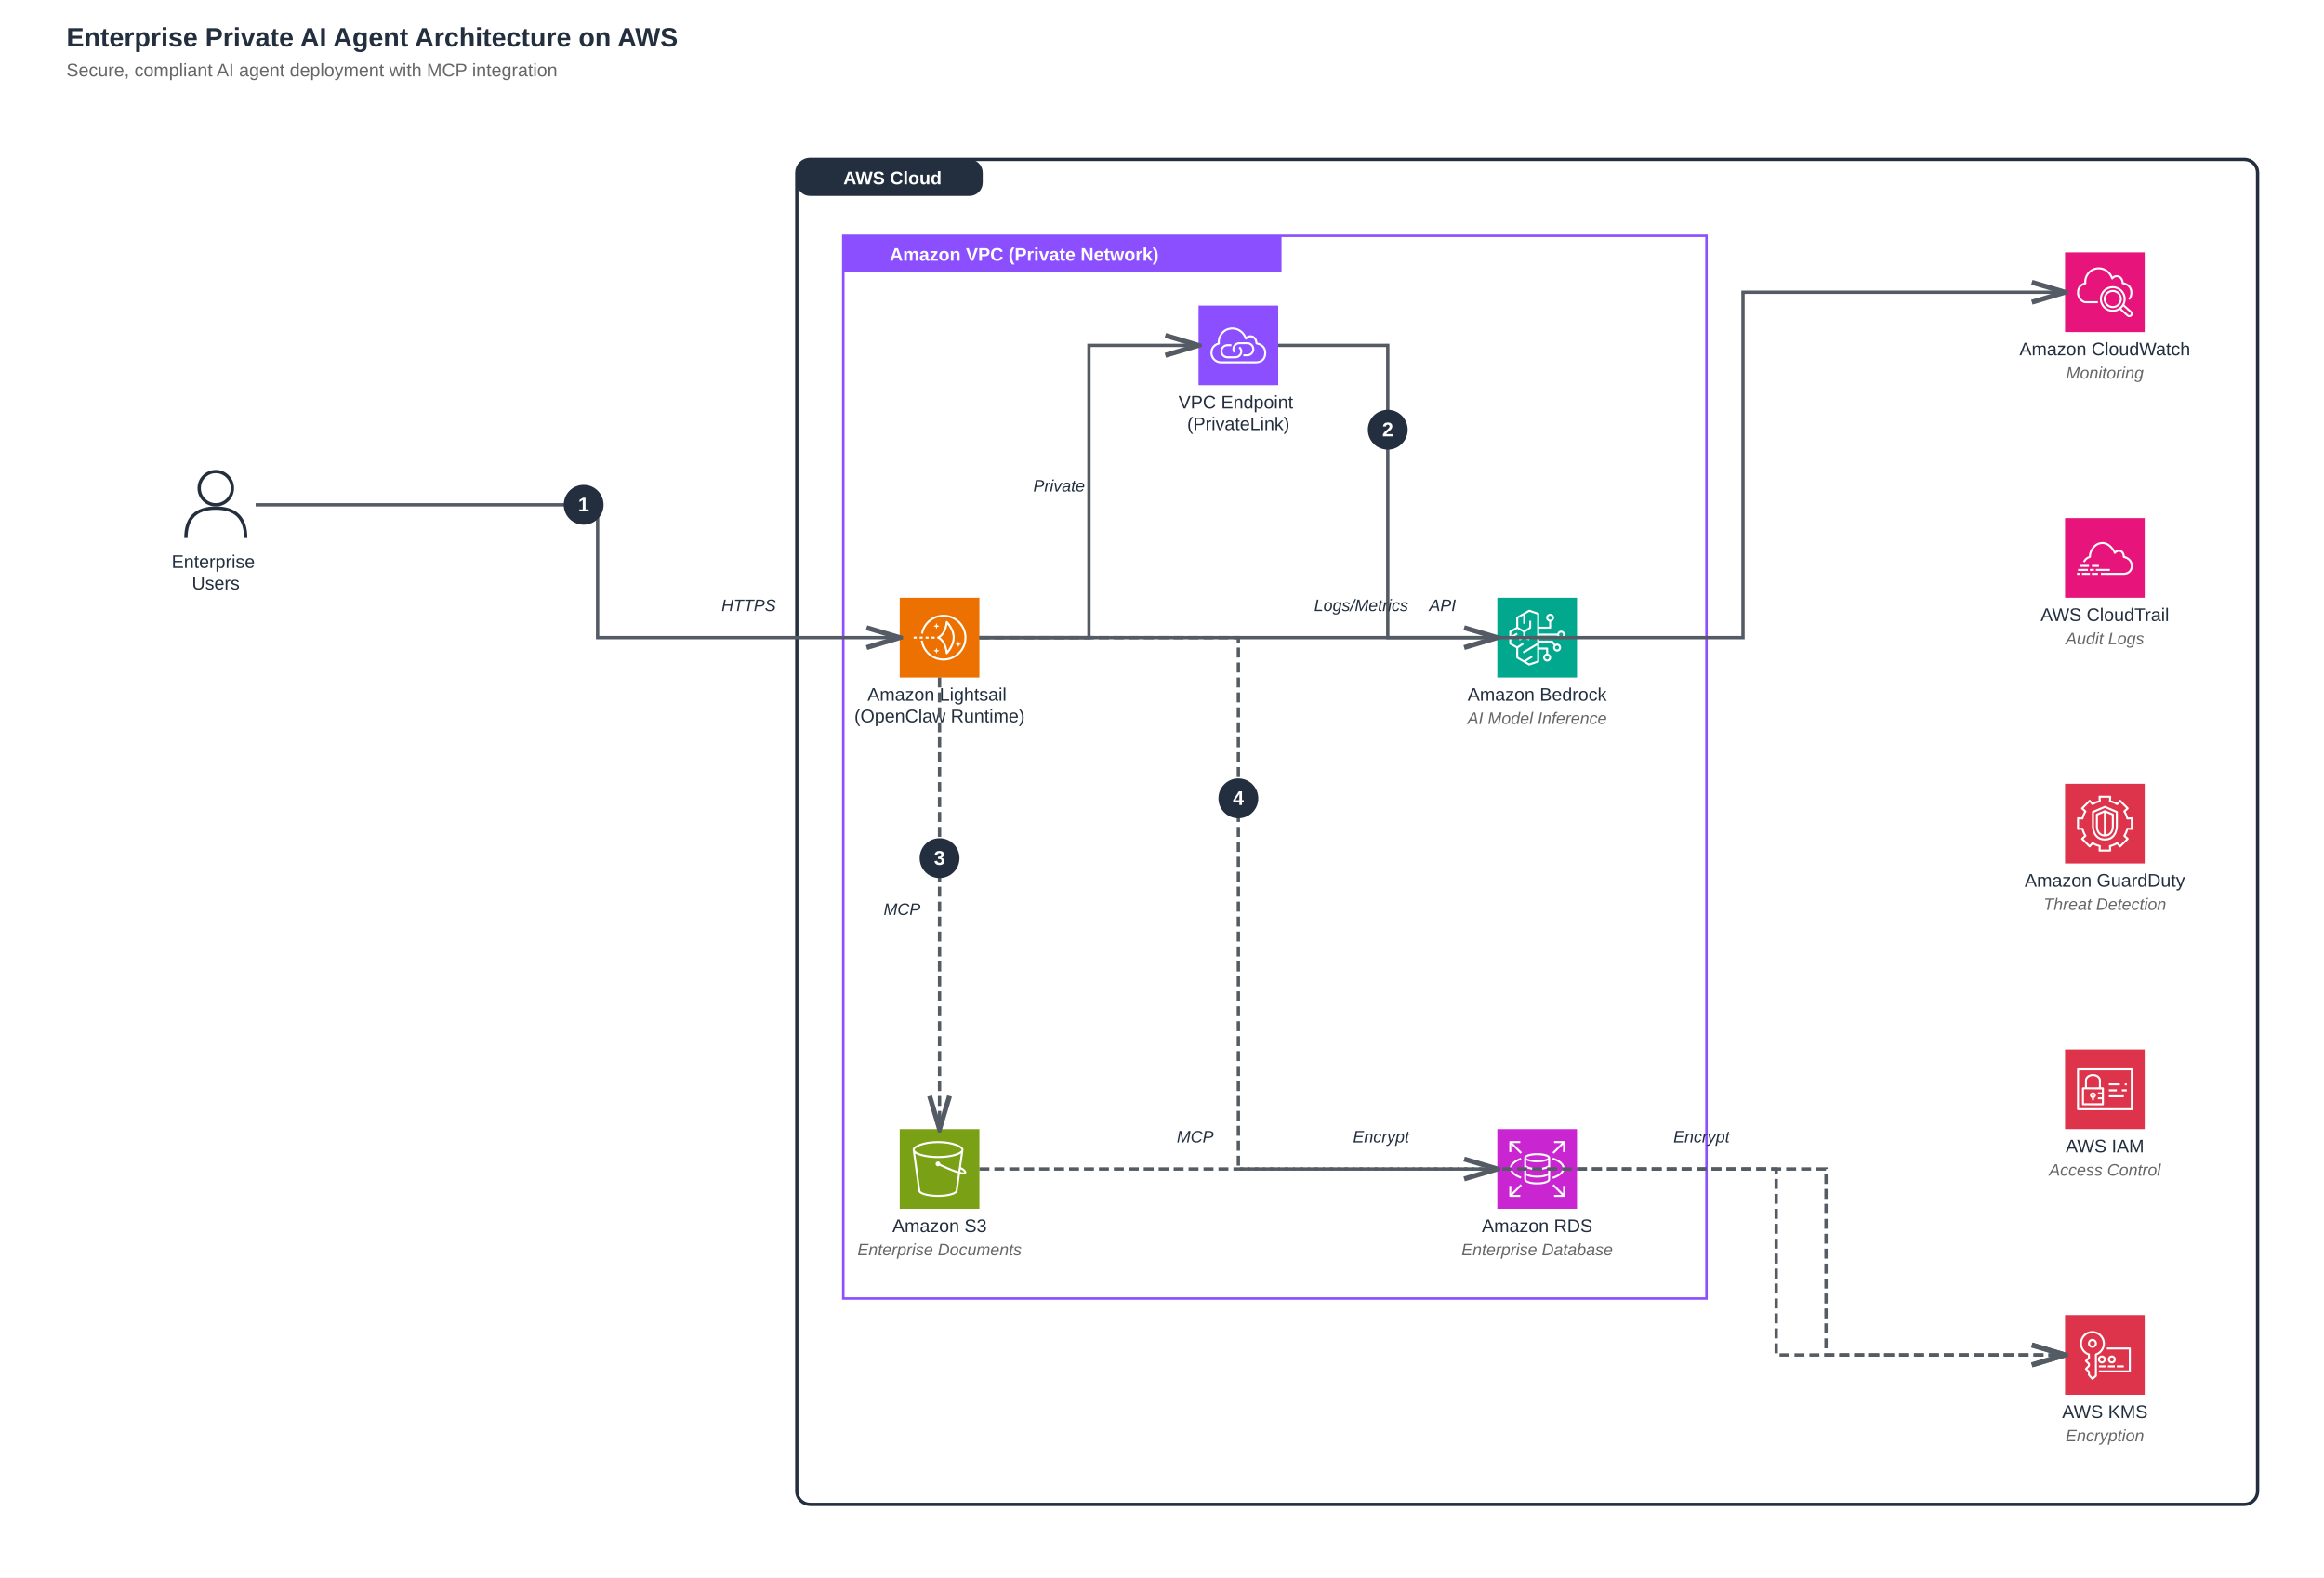
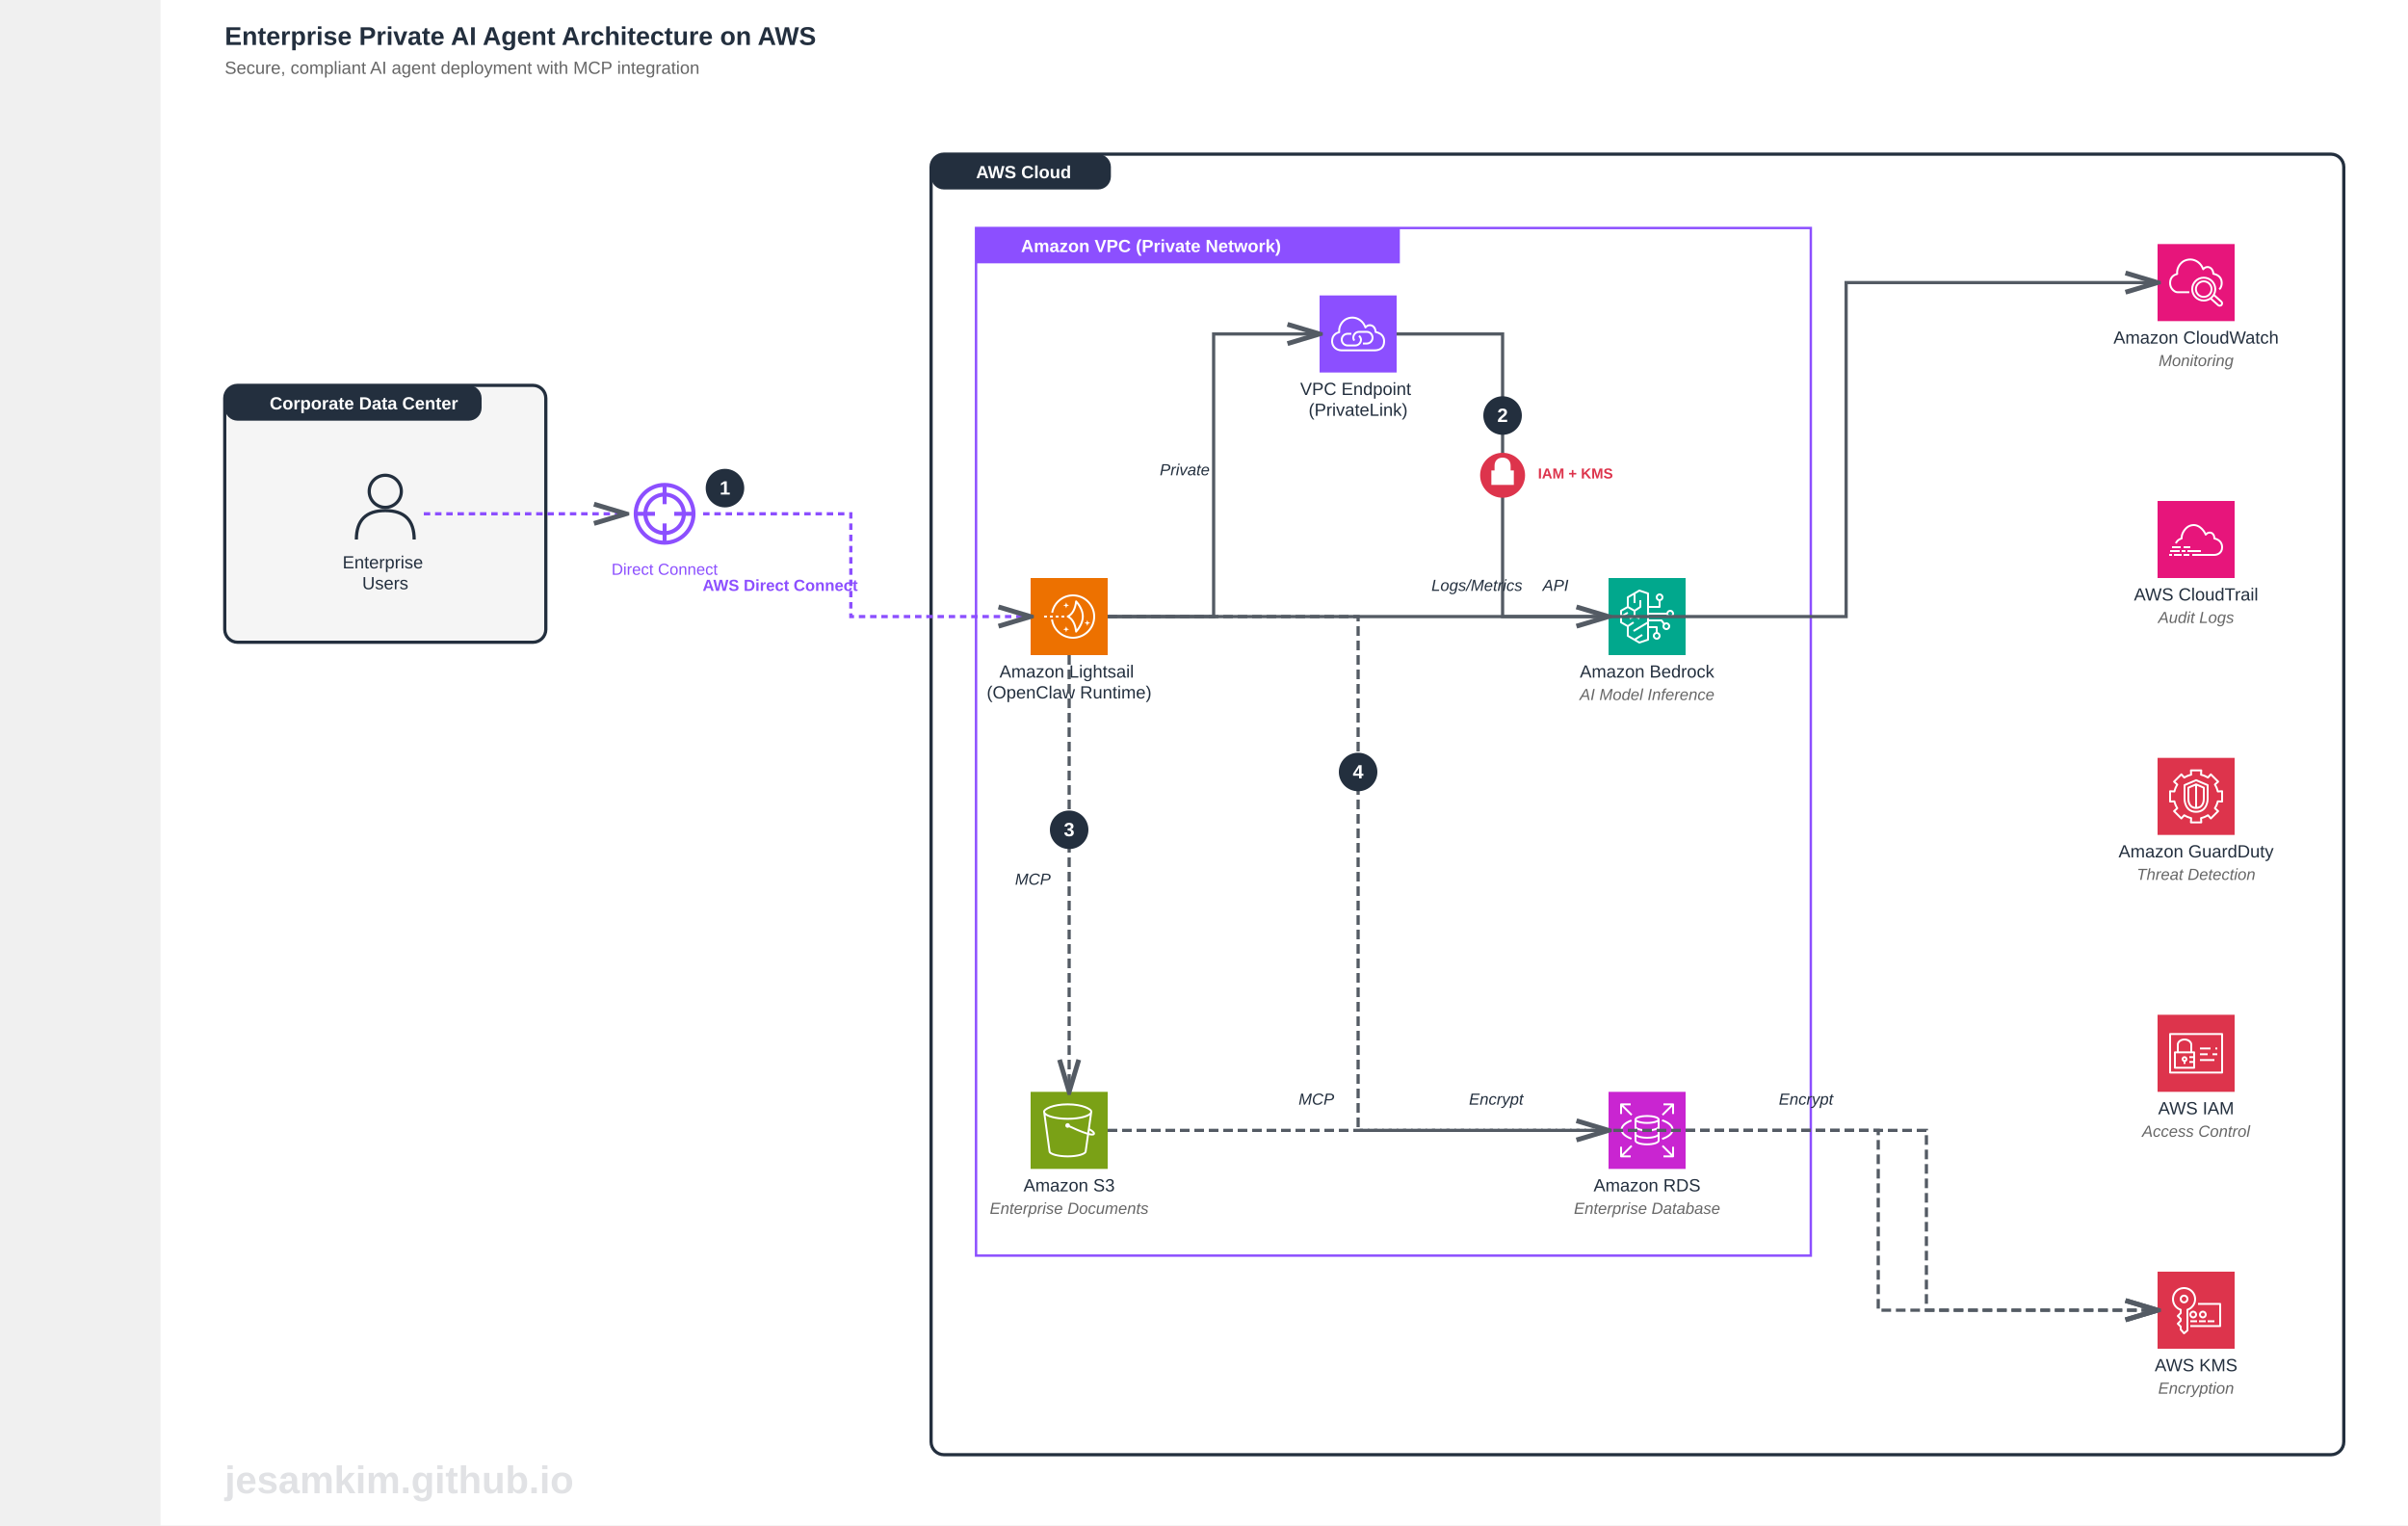
- <svg xmlns="http://www.w3.org/2000/svg" viewBox="0 0 1400 950" width="1400" height="950">
+ <svg xmlns="http://www.w3.org/2000/svg" viewBox="-100 0 1500 950" width="1500" height="950">
  <defs>
    <marker id="arrowhead" markerWidth="12" markerHeight="8" refX="11" refY="4" orient="auto" fill="none" stroke="#545B64" stroke-width="1.5">
      <polyline points="1 1, 11 4, 1 7" />
    </marker>
    <marker id="arrowhead-reverse" markerWidth="12" markerHeight="8" refX="1" refY="4" orient="auto" fill="none" stroke="#545B64" stroke-width="1.5">
      <polyline points="11 1, 1 4, 11 7" />
    </marker>
    <symbol id="icon-users" viewBox="0 0 48 48">
      <circle cx="24" cy="14" r="10" fill="none" stroke="#232F3E" stroke-width="2" />
      <path d="M6,44 C6,32 12,26 24,26 C36,26 42,32 42,44" fill="none" stroke="#232F3E" stroke-width="2" />
    </symbol>
    <symbol id="icon-bedrock" viewBox="0 0 80 80">
      <g id="Icon-Architecture/64/Arch_Amazon-Bedrock_64" stroke="none" stroke-width="1" fill="none" fill-rule="evenodd">
        <g id="Icon-Architecture-BG/64/Machine-Learning" fill="#01A88D">
          <rect x="0" y="0" width="80" height="80" id="Rectangle" />
        </g>
        <g id="Icon-Service/64/Amazon-Bedrock_64" fill="#FFFFFF" transform="translate(12 12)">
          <path d="M52 27C50.897 27 50 26.103 50 25 50 23.897 50.897 23 52 23 53.103 23 54 23.897 54 25 54 26.103 53.103 27 52 27L52 27ZM20.113 53.908 16.865 52.014 23.53 47.848 22.47 46.152 14.913 50.875 9 47.426 9 38.535 14.555 34.832 13.445 33.168 7.959 36.825 2 33.42 2 28.58 8.496 24.868 7.504 23.132 2 26.277 2 22.58 8 19.152 14 22.58 14 26.434 9.485 29.143 10.515 30.857 15 28.166 19.485 30.857 20.515 29.143 16 26.434 16 22.535 21.555 18.832C21.833 18.646 22 18.334 22 18L22 11 20 11 20 17.465 14.959 20.825 9 17.42 9 8.574 14 5.658 14 14 16 14 16 4.491 20.113 2.092 28 4.721 28 33.434 13.485 42.143 14.515 43.857 28 35.766 28 51.279 20.113 53.908ZM50 38C50 39.103 49.103 40 48 40 46.897 40 46 39.103 46 38 46 36.897 46.897 36 48 36 49.103 36 50 36.897 50 38L50 38ZM40 48C40 49.103 39.103 50 38 50 36.897 50 36 49.103 36 48 36 46.897 36.897 46 38 46 39.103 46 40 46.897 40 48L40 48ZM39 8C39 6.897 39.897 6 41 6 42.103 6 43 6.897 43 8 43 9.103 42.103 10 41 10 39.897 10 39 9.103 39 8L39 8ZM52 21C50.141 21 48.589 22.28 48.142 24L30 24 30 19 41 19C41.553 19 42 18.552 42 18L42 11.858C43.72 11.411 45 9.858 45 8 45 5.794 43.206 4 41 4 38.794 4 37 5.794 37 8 37 9.858 38.28 11.411 40 11.858L40 17 30 17 30 4C30 3.569 29.725 3.188 29.316 3.051L20.316 0.051C20.042-0.039 19.744-0.009 19.496 0.136L7.496 7.136C7.188 7.315 7 7.645 7 8L7 17.42 0.504 21.132C0.192 21.31 0 21.641 0 22L0 34C0 34.359 0.192 34.69 0.504 34.868L7 38.58 7 48C7 48.355 7.188 48.685 7.496 48.864L19.496 55.864C19.65 55.954 19.825 56 20 56 20.106 56 20.213 55.983 20.316 55.949L29.316 52.949C29.725 52.812 30 52.431 30 52L30 40 37 40 37 44.142C35.28 44.589 34 46.142 34 48 34 50.206 35.794 52 38 52 40.206 52 42 50.206 42 48 42 46.142 40.72 44.589 39 44.142L39 39C39 38.448 38.553 38 38 38L30 38 30 33 42.5 33 44.638 35.85C44.239 36.472 44 37.207 44 38 44 40.206 45.794 42 48 42 50.206 42 52 40.206 52 38 52 35.794 50.206 34 48 34 47.316 34 46.682 34.188 46.119 34.492L43.8 31.4C43.611 31.148 43.314 31 43 31L30 31 30 26 48.142 26C48.589 27.72 50.141 29 52 29 54.206 29 56 27.206 56 25 56 22.794 54.206 21 52 21L52 21Z" id="Fill-1" />
        </g>
      </g>
    </symbol>
    <symbol id="icon-cloudtrail" viewBox="0 0 80 80">
      <g id="Icon-Architecture/64/Arch_AWS-CloudTrail_64" stroke="none" stroke-width="1" fill="none" fill-rule="evenodd">
        <g id="Icon-Architecture-BG/64/Management-Governance" fill="#E7157B">
          <rect x="0" y="0" width="80" height="80" id="Rectangle" />
        </g>
        <path d="M25 52.996 29 52.996 29 50.994 25 50.994 25 52.996ZM59.971 38.163C59.746 35.126 58.261 32.89 55.902 32.1 54.003 31.467 51.911 31.914 50.318 33.212 49.352 31.308 47.9 29.442 46.702 28.26 42.406 24.02 37.668 22.938 32.616 25.046 28.106 26.922 24 33.087 24 37.981L24 38.171C21.293 39.086 19.109 41.074 18.074 43.609L19.926 44.365C21.245 41.135 24.332 40.122 25.247 39.889 25.69 39.776 26 39.377 26 38.919L26 37.981C26 33.936 29.657 28.445 33.385 26.893 37.68 25.102 41.578 26.011 45.298 29.685 46.88 31.246 48.427 33.561 49.06 35.318 49.184 35.664 49.488 35.913 49.852 35.968 50.212 36.023 50.577 35.874 50.799 35.58 51.904 34.11 53.696 33.474 55.269 33.999 57.004 34.581 58 36.397 58 38.982 58 39.472 58.354 39.889 58.836 39.969 59.569 40.091 66 41.352 66 47.991 66 54.868 59.281 54.996 59 54.998L36 54.998 36 57 59.002 57C62.114 56.994 68 55.104 68 47.991 68 41.784 63.279 38.989 59.971 38.163L59.971 38.163ZM31 52.996 45 52.996 45 50.994 31 50.994 31 52.996ZM27 57 33 57 33 54.998 27 54.998 27 57ZM12 57 15 57 15 54.998 12 54.998 12 57ZM15 48.992 24 48.992 24 46.99 15 46.99 15 48.992ZM13 52.996 23 52.996 23 50.994 13 50.994 13 52.996ZM27 48.992 34 48.992 34 46.99 27 46.99 27 48.992ZM17 57 25 57 25 54.998 17 54.998 17 57Z" id="AWS-CloudTrail_Icon_64_Squid" fill="#FFFFFF" />
      </g>
    </symbol>
    <symbol id="icon-cloudwatch" viewBox="0 0 80 80">
      <g id="Icon-Architecture/64/Arch_Amazon-CloudWatch_64" stroke="none" stroke-width="1" fill="none" fill-rule="evenodd">
        <g id="Icon-Architecture-BG/64/Management-Governance" fill="#E7157B">
          <rect x="0" y="0" width="80" height="80" id="Rectangle" />
        </g>
        <path d="M55.059 46.777C55.059 42.868 51.858 39.688 47.922 39.688 43.987 39.688 40.786 42.868 40.786 46.777 40.786 50.687 43.987 53.867 47.922 53.867 51.858 53.867 55.059 50.687 55.059 46.777M57.07 46.777C57.07 51.788 52.966 55.864 47.922 55.864 42.879 55.864 38.775 51.788 38.775 46.777 38.775 41.767 42.879 37.691 47.922 37.691 52.966 37.691 57.07 41.767 57.07 46.777M65.51 60.474 58.501 54.203C57.935 54.995 57.281 55.717 56.554 56.364L63.553 62.633C64.15 63.169 65.078 63.119 65.618 62.526 66.155 61.932 66.107 61.011 65.51 60.474M47.922 57.662C53.965 57.662 58.88 52.779 58.88 46.777 58.88 40.775 53.965 35.893 47.922 35.893 41.881 35.893 36.965 40.775 36.965 46.777 36.965 52.779 41.881 57.662 47.922 57.662M67.112 63.863C66.426 64.617 65.478 65 64.528 65 63.7 65 62.87 64.708 62.208 64.117L54.931 57.599C52.907 58.897 50.505 59.659 47.922 59.659 40.772 59.659 34.955 53.88 34.955 46.777 34.955 39.675 40.772 33.896 47.922 33.896 55.073 33.896 60.891 39.675 60.891 46.777 60.891 48.815 60.399 50.737 59.547 52.451L66.856 58.991C68.275 60.266 68.39 62.45 67.112 63.863M21.28 29.392C21.28 29.912 21.312 30.429 21.374 30.929 21.409 31.214 21.32 31.498 21.13 31.713 20.978 31.884 20.774 31.997 20.55 32.035 18.079 32.669 14.011 34.588 14.011 40.346 14.011 44.693 16.424 47.093 18.45 48.341 19.141 48.775 19.959 49.005 20.823 49.014L32.945 49.025 32.943 51.022 20.812 51.011C19.566 50.998 18.384 50.661 17.384 50.035 15.377 48.797 12 45.89 12 40.346 12 33.662 16.6 31.192 19.3 30.319 19.28 30.012 19.27 29.702 19.27 29.392 19.27 23.932 22.998 18.27 27.942 16.222 33.724 13.815 39.85 15.008 44.326 19.411 45.714 20.775 46.855 22.432 47.73 24.348 48.906 23.38 50.356 22.846 51.884 22.846 54.886 22.846 58.266 25.11 58.868 30.061 61.68 30.705 67.621 32.955 67.621 40.423 67.621 43.404 66.68 45.867 64.823 47.742L63.39 46.341C64.863 44.853 65.61 42.862 65.61 40.423 65.61 33.891 60.105 32.266 57.737 31.872 57.468 31.827 57.23 31.675 57.076 31.451 56.926 31.236 56.869 30.971 56.914 30.715 56.585 26.66 54.161 24.843 51.884 24.843 50.447 24.843 49.1 25.538 48.187 26.75 47.965 27.044 47.604 27.194 47.234 27.14 46.87 27.086 46.563 26.836 46.437 26.492 45.614 24.226 44.428 22.321 42.912 20.831 39.033 17.015 33.728 15.981 28.717 18.065 24.546 19.792 21.28 24.767 21.28 29.392" id="Amazon-CloudWatch_Icon_64_Squid" fill="#FFFFFF" />
      </g>
    </symbol>
    <symbol id="icon-guardduty" viewBox="0 0 80 80">
      <g id="Icon-Architecture/64/Arch_Amazon-GuardDuty_64" stroke="none" stroke-width="1" fill="none" fill-rule="evenodd">
        <g id="Icon-Architecture-BG/64/Security-Identity-Compliance" fill="#DD344C">
          <rect x="0" y="0" width="80" height="80" id="Rectangle" />
        </g>
        <path d="M47 42.815C46.979 44.629 46.462 50.316 41 50.938L41 29.036 47 31.592 47 42.815ZM33 42.766 33 31.592 39 29.036 39 50.938C33.537 50.311 33.021 44.583 33 42.766L33 42.766ZM39.608 26.603 31.608 30.011C31.239 30.168 31 30.53 31 30.931L31 42.777C31.054 47.493 33.443 53.001 40 53.001 46.556 53.001 48.945 47.526 49 42.827L49 30.931C49 30.53 48.761 30.168 48.392 30.011L40.392 26.603C40.142 26.497 39.858 26.497 39.608 26.603L39.608 26.603ZM51 42.825C50.999 43.322 50.843 55.001 40 55.001 29.157 55.001 29.001 43.286 29 42.788L29 28.949 40 24.262 51 28.949 51 42.825ZM52.392 27.368 40.392 22.255C40.142 22.148 39.858 22.148 39.608 22.255L27.608 27.368C27.239 27.525 27 27.887 27 28.288L27 42.788C27 42.93 27.148 57.001 40 57.001 52.852 57.001 53 42.968 53 42.827L53 28.288C53 27.887 52.761 27.525 52.392 27.368L52.392 27.368ZM66 44.308 62.577 44.112C62.119 44.085 61.653 44.413 61.545 44.891 60.994 47.335 60.035 49.651 58.693 51.778 58.433 52.192 58.509 52.733 58.873 53.058L61.431 55.34 55.339 61.431 53.064 58.881C52.737 58.515 52.196 58.441 51.784 58.702 49.661 60.044 47.341 61.004 44.89 61.558 44.413 61.666 44.084 62.103 44.112 62.591L44.308 66 35.692 66 35.888 62.588C35.916 62.1 35.587 61.663 35.11 61.555 32.667 61.003 30.349 60.041 28.22 58.697 27.807 58.437 27.265 58.51 26.939 58.877L24.661 61.431 18.569 55.34 21.123 53.063C21.487 52.737 21.563 52.196 21.303 51.783 19.962 49.658 19.003 47.339 18.452 44.892 18.345 44.414 17.896 44.089 17.42 44.112L14 44.308 14 35.692 17.428 35.887C17.889 35.903 18.351 35.587 18.46 35.11 19.013 32.67 19.975 30.356 21.316 28.231 21.577 27.818 21.501 27.276 21.137 26.951L18.569 24.661 24.661 18.569 26.95 21.134C27.275 21.5 27.817 21.574 28.229 21.314 30.352 19.976 32.666 19.018 35.109 18.467 35.587 18.359 35.916 17.922 35.888 17.435L35.692 14 44.308 14 44.112 17.437C44.084 17.925 44.413 18.361 44.89 18.469 47.331 19.022 49.645 19.981 51.766 21.319 52.176 21.579 52.72 21.504 53.045 21.139L55.339 18.569 61.431 24.661 58.867 26.947C58.503 27.272 58.427 27.814 58.688 28.227 60.028 30.349 60.988 32.664 61.542 35.109 61.649 35.587 62.119 35.903 62.574 35.887L66 35.692 66 44.308ZM67.687 33.906C67.487 33.718 67.214 33.618 66.943 33.635L63.291 33.843C62.739 31.752 61.911 29.754 60.82 27.885L63.553 25.448C63.758 25.265 63.879 25.006 63.887 24.731 63.895 24.456 63.788 24.189 63.594 23.995L56.005 16.406C55.811 16.211 55.532 16.107 55.27 16.114 54.994 16.122 54.735 16.242 54.552 16.447L52.106 19.187C50.239 18.098 48.244 17.271 46.156 16.72L46.364 13.056C46.38 12.782 46.282 12.513 46.093 12.313 45.904 12.113 45.642 12 45.366 12L34.634 12C34.358 12 34.096 12.113 33.907 12.313 33.718 12.513 33.62 12.782 33.636 13.056L33.844 16.717C31.755 17.267 29.758 18.094 27.889 19.182L25.448 16.447C25.265 16.242 25.006 16.122 24.73 16.114 24.472 16.109 24.189 16.211 23.995 16.406L16.406 23.995C16.212 24.189 16.105 24.456 16.113 24.731 16.121 25.006 16.242 25.265 16.447 25.448L19.184 27.89C18.092 29.76 17.263 31.756 16.712 33.843L13.057 33.635C12.785 33.617 12.513 33.718 12.313 33.906 12.113 34.095 12 34.358 12 34.633L12 45.366C12 45.641 12.113 45.904 12.313 46.093 12.513 46.282 12.786 46.377 13.057 46.365L16.702 46.157C17.252 48.251 18.079 50.252 19.171 52.124L16.447 54.552C16.242 54.735 16.121 54.995 16.113 55.27 16.105 55.545 16.212 55.811 16.406 56.005L23.995 63.594C24.189 63.789 24.469 63.897 24.73 63.886 25.006 63.878 25.266 63.758 25.448 63.552L27.878 60.829C29.752 61.923 31.753 62.753 33.844 63.304L33.636 66.943C33.62 67.218 33.718 67.486 33.907 67.687 34.096 67.887 34.358 68 34.634 68L45.366 68C45.642 68 45.904 67.887 46.093 67.687 46.282 67.486 46.38 67.217 46.364 66.943L46.156 63.307C48.253 62.755 50.255 61.926 52.126 60.834L54.552 63.552C54.734 63.758 54.994 63.878 55.27 63.886 55.535 63.899 55.811 63.789 56.005 63.594L63.594 56.005C63.788 55.811 63.895 55.545 63.887 55.27 63.879 54.995 63.758 54.735 63.553 54.552L60.825 52.119C61.917 50.247 62.745 48.247 63.295 46.157L66.943 46.365C67.213 46.376 67.487 46.282 67.687 46.093 67.887 45.904 68 45.641 68 45.366L68 34.633C68 34.358 67.887 34.095 67.687 33.906L67.687 33.906Z" id="Amazon-GuardDuty_Icon_64_Squid" fill="#FFFFFF" />
      </g>
    </symbol>
    <symbol id="icon-iam" viewBox="0 0 80 80">
      <g id="Icon-Architecture/64/Arch_AWS-Identity-and-Access-Management_64" stroke="none" stroke-width="1" fill="none" fill-rule="evenodd">
        <g id="Icon-Architecture-BG/64/Security-Identity-Compliance" fill="#DD344C">
          <rect x="0" y="0" width="80" height="80" id="Rectangle" />
        </g>
        <path d="M14 59 66 59 66 21 14 21 14 59ZM68 20 68 60C68 60.552 67.553 61 67 61L13 61C12.447 61 12 60.552 12 60L12 20C12 19.448 12.447 19 13 19L67 19C67.553 19 68 19.448 68 20L68 20ZM44 48 59 48 59 46 44 46 44 48ZM57 42 62 42 62 40 57 40 57 42ZM44 42 52 42 52 40 44 40 44 42ZM29 46C29 45.449 28.552 45 28 45 27.448 45 27 45.449 27 46 27 46.551 27.448 47 28 47 28.552 47 29 46.551 29 46L29 46ZM31 46C31 47.302 30.161 48.401 29 48.816L29 51 27 51 27 48.815C25.839 48.401 25 47.302 25 46 25 44.346 26.346 43 28 43 29.654 43 31 44.346 31 46L31 46ZM19 53.993 36.994 54 36.996 50 33 50 33 48 36.996 48 36.998 45 33 45 33 43 36.999 43 37 40.007 19.006 40 19 53.993ZM22 38.001 34 38.006 34 31C34.001 28.697 31.197 26.677 28 26.675L27.996 26.675C24.804 26.675 22.004 28.696 22.002 31L22 38.001ZM17 54.992 17.006 39C17.006 38.734 17.111 38.48 17.299 38.292 17.486 38.105 17.741 38 18.006 38L20 38.001 20.002 31C20.004 27.512 23.59 24.675 27.996 24.675L28 24.675C32.412 24.677 36.001 27.515 36 31L36 38.007 38 38.008C38.553 38.008 39 38.456 39 39.008L38.994 55C38.994 55.266 38.889 55.52 38.701 55.708 38.514 55.895 38.259 56 37.994 56L18 55.992C17.447 55.992 17 55.544 17 54.992L17 54.992ZM60 36 62 36 62 34 60 34 60 36ZM44 36 55 36 55 34 44 34 44 36Z" id="AWS-Identity-and-Access-Management_Icon_64_Squid" fill="#FFFFFF" />
      </g>
    </symbol>
    <symbol id="icon-kms" viewBox="0 0 80 80">
      <g id="Icon-Architecture/64/Arch_AWS-Key-Management-Service_64" stroke="none" stroke-width="1" fill="none" fill-rule="evenodd">
        <g id="Icon-Architecture-BG/64/Security-Identity-Compliance" fill="#DD344C">
          <rect x="0" y="0" width="80" height="80" id="Rectangle" />
        </g>
        <path d="M51.997 52.496 58.997 52.496 58.997 50.496 51.997 50.496 51.997 52.496ZM42.997 52.496 49.997 52.496 49.997 50.496 42.997 50.496 42.997 52.496ZM33.997 52.496 40.997 52.496 40.997 50.496 33.997 50.496 33.997 52.496ZM44.997 44.496C44.997 43.393 45.895 42.496 46.997 42.496 48.1 42.496 48.997 43.393 48.997 44.496 48.997 45.599 48.1 46.496 46.997 46.496 45.895 46.496 44.997 45.599 44.997 44.496L44.997 44.496ZM50.997 44.496C50.997 42.29 49.204 40.496 46.997 40.496 44.791 40.496 42.997 42.29 42.997 44.496 42.997 46.702 44.791 48.496 46.997 48.496 49.204 48.496 50.997 46.702 50.997 44.496L50.997 44.496ZM36.997 42.496C38.1 42.496 38.997 43.393 38.997 44.496 38.997 45.599 38.1 46.496 36.997 46.496 35.895 46.496 34.997 45.599 34.997 44.496 34.997 43.393 35.895 42.496 36.997 42.496L36.997 42.496ZM36.997 48.496C39.204 48.496 40.997 46.702 40.997 44.496 40.997 42.29 39.204 40.496 36.997 40.496 34.791 40.496 32.997 42.29 32.997 44.496 32.997 46.702 34.791 48.496 36.997 48.496L36.997 48.496ZM65.997 33.496 65.997 56.496C65.997 57.048 65.55 57.496 64.997 57.496L33.997 57.496 33.997 55.496 63.997 55.496 63.997 34.496 41.997 34.496 41.997 32.496 64.997 32.496C65.55 32.496 65.997 32.944 65.997 33.496L65.997 33.496ZM30.696 38.543C30.28 38.674 29.997 39.06 29.997 39.496L29.997 60.536 27.598 62.593 24.997 59.62 24.997 56.996C24.997 56.731 24.892 56.476 24.704 56.289L22.412 53.996 24.704 51.703C24.892 51.516 24.997 51.261 24.997 50.996L24.997 48.996C24.997 48.731 24.892 48.476 24.704 48.289L22.412 45.996 24.704 43.703C24.892 43.516 24.997 43.261 24.997 42.996L24.997 39.506C24.997 39.07 24.715 38.684 24.299 38.553 19.157 36.923 16.117 31.634 17.23 26.249 18.032 22.369 21.016 19.258 24.831 18.323 28.08 17.526 31.412 18.223 33.972 20.23 36.53 22.237 37.997 25.25 37.997 28.496 37.997 33.049 34.995 37.181 30.696 38.543L30.696 38.543ZM39.997 28.496C39.997 24.632 38.251 21.045 35.206 18.656 32.161 16.267 28.209 15.436 24.355 16.381 19.794 17.498 16.229 21.213 15.271 25.844L15.271 25.845C14.001 31.99 17.3 38.034 22.997 40.215L22.997 42.582 20.29 45.289C19.9 45.68 19.9 46.312 20.29 46.703L22.997 49.41 22.997 50.582 20.29 53.289C19.9 53.68 19.9 54.312 20.29 54.703L22.997 57.41 22.997 59.996C22.997 60.238 23.085 60.472 23.245 60.655L26.745 64.655C26.943 64.88 27.219 64.996 27.497 64.996 27.728 64.996 27.959 64.917 28.148 64.755L31.648 61.755C31.87 61.565 31.997 61.288 31.997 60.996L31.997 40.204C36.743 38.372 39.997 33.662 39.997 28.496L39.997 28.496ZM27.497 30.866C26.119 30.866 24.997 29.745 24.997 28.366 24.997 26.988 26.119 25.866 27.497 25.866 28.876 25.866 29.997 26.988 29.997 28.366 29.997 29.745 28.876 30.866 27.497 30.866L27.497 30.866ZM27.497 23.866C25.016 23.866 22.997 25.885 22.997 28.366 22.997 30.848 25.016 32.866 27.497 32.866 29.979 32.866 31.997 30.848 31.997 28.366 31.997 25.885 29.979 23.866 27.497 23.866L27.497 23.866Z" id="AWS-Key-Management-Service_Icon_64_Squid" fill="#FFFFFF" />
      </g>
    </symbol>
    <symbol id="icon-lightsail" viewBox="0 0 80 80">
      <g id="Icon-Architecture/64/Arch_Amazon-Lightsail_64" stroke="none" stroke-width="1" fill="none" fill-rule="evenodd">
        <g id="Icon-Architecture-BG/64/Compute" fill="#ED7100">
          <rect x="0" y="0" width="80" height="80" id="Rectangle" />
        </g>
        <path d="M32 41 35 41 35 39 32 39 32 41ZM26 41 29 41 29 39 26 39 26 41ZM20 41 23 41 23 39 20 39 20 41ZM14 41 17 41 17 39 14 39 14 41ZM59.627 47.412 61.943 46.64 59.627 45.868 58.855 43.553 58.084 45.868 55.769 46.64 58.084 47.412 58.855 49.727 59.627 47.412ZM36.902 50.138 36.13 52.454 33.814 53.226 36.13 53.997 36.902 56.313 37.674 53.997 39.989 53.226 37.674 52.454 36.902 50.138ZM36.902 25.258 36.13 27.573 33.814 28.345 36.13 29.117 36.902 31.433 37.674 29.117 39.989 28.345 37.674 27.573 36.902 25.258ZM40.586 39.933C44.257 42.338 46.837 47.031 47.9 53.252 49.946 50.57 53.206 45.433 53.206 39.933 53.206 34.459 50.325 29.647 47.907 26.573 46.849 32.814 44.264 37.522 40.586 39.933L40.586 39.933ZM38.089 40.852C37.722 40.694 37.483 40.333 37.483 39.933 37.483 39.533 37.722 39.171 38.089 39.014 42.459 37.14 45.426 31.705 46.228 24.104 46.269 23.712 46.537 23.38 46.912 23.258 47.286 23.135 47.699 23.246 47.964 23.539 50.669 26.533 55.206 32.644 55.206 39.933 55.206 47.676 49.663 54.432 47.964 56.318 47.771 56.532 47.499 56.648 47.221 56.648 47.117 56.648 47.014 56.632 46.912 56.6 46.536 56.478 46.268 56.146 46.227 55.753 45.424 48.157 42.458 42.725 38.089 40.852L38.089 40.852ZM67 40C67 52.682 56.683 63 44 63 32.553 63 22.756 54.46 21.212 43.135L23.194 42.865C24.604 53.204 33.548 61 44 61 55.579 61 65 51.58 65 40 65 28.42 55.579 19 44 19 33.861 19 25.175 26.226 23.346 36.181L21.379 35.819C23.383 24.915 32.896 17 44 17 56.683 17 67 27.318 67 40L67 40Z" id="Amazon-Lightsail-Icon_64_Squid" fill="#FFFFFF" />
      </g>
    </symbol>
    <symbol id="icon-privatelink" viewBox="0 0 80 80">
      <g id="Icon-Architecture/64/Arch_AWS-PrivateLink_64" stroke="none" stroke-width="1" fill="none" fill-rule="evenodd">
        <g id="Icon-Architecture-BG/64/Networking-Content-Delivery" fill="#8C4FFF">
          <rect x="0" y="0" width="80" height="80" id="Rectangle" />
        </g>
        <path d="M41.745 41.155C42.713 42.249 44 43.928 44 45.872 44 49.773 40.859 52.947 37 52.947L29 52.947C25.141 52.947 22 49.773 22 45.872 22 41.972 25.141 38.797 29 38.797L33 38.797 33 40.819 29 40.819C26.243 40.819 24 43.087 24 45.872 24 48.658 26.243 50.925 29 50.925L37 50.925C39.757 50.925 42 48.658 42 45.872 42 44.62 41.004 43.349 40.255 42.504L41.745 41.155ZM56 43.851C56 47.752 52.859 50.925 49 50.925L45 50.925 45 48.904 49 48.904C51.757 48.904 54 46.637 54 43.851 54 41.065 51.757 38.797 49 38.797L41 38.797C38.243 38.797 36 41.065 36 43.851 36 44.75 36.463 45.673 36.865 46.377L35.135 47.389C34.606 46.467 34 45.231 34 43.851 34 39.95 37.141 36.776 41 36.776L49 36.776C52.859 36.776 56 39.95 56 43.851L56 43.851ZM57.28 55.979 22.721 55.979C18.011 55.975 14.268 52.586 14.017 48.099 14.007 47.894 14 47.684 14 47.47 14 41.692 18.112 39.765 20.605 39.128 21.072 39.039 21.42 38.624 21.42 38.133 21.42 38.082 21.416 38.032 21.409 37.982 21.349 37.478 21.318 36.969 21.318 36.468 21.318 31.826 24.608 26.828 28.808 25.09 33.869 22.999 39.227 24.04 43.145 27.88 44.672 29.376 45.863 31.286 46.685 33.559 46.811 33.907 47.113 34.156 47.474 34.212 47.835 34.267 48.197 34.119 48.42 33.827 49.648 32.201 51.636 31.517 53.493 32.092 55.652 32.758 57.051 34.976 57.231 38.024 57.259 38.482 57.587 38.864 58.032 38.955 61.667 39.695 66 41.787 66 47.551 66 54.884 60.537 55.979 57.28 55.979L57.28 55.979ZM59.159 37.137C58.735 33.602 56.871 31.02 54.077 30.158 51.935 29.498 49.679 29.989 47.97 31.404 47.091 29.472 45.94 27.803 44.538 26.429 40.032 22.012 33.869 20.813 28.051 23.22 23.072 25.28 19.318 30.975 19.318 36.468 19.318 36.774 19.328 37.082 19.348 37.391 16.627 38.271 12 40.755 12 47.47 12 47.721 12.007 47.966 12.02 48.211 12.333 53.785 16.933 57.995 22.72 58L57.28 58C59.795 58 68 57.247 68 47.551 68 42.21 64.868 38.536 59.159 37.137L59.159 37.137Z" id="AWS-PrivateLink_Icon_64_Squid" fill="#FFFFFF" />
      </g>
    </symbol>
    <symbol id="icon-rds" viewBox="0 0 80 80">
      <g id="Icon-Architecture/64/Arch_Amazon-RDS_64" stroke="none" stroke-width="1" fill="none" fill-rule="evenodd">
        <g id="Icon-Architecture-BG/64/Database" fill="#C925D1">
          <rect x="0" y="0" width="80" height="80" id="Rectangle" />
        </g>
        <path d="M15.414 14 24.707 23.293 23.293 24.707 14 15.414 14 23 12 23 12 13C12 12.448 12.447 12 13 12L23 12 23 14 15.414 14ZM68 13 68 23 66 23 66 15.414 56.707 24.707 55.293 23.293 64.586 14 57 14 57 12 67 12C67.553 12 68 12.448 68 13L68 13ZM66 57 68 57 68 67C68 67.552 67.553 68 67 68L57 68 57 66 64.586 66 55.293 56.707 56.707 55.293 66 64.586 66 57ZM65.5 39.213C65.5 35.894 61.668 32.615 55.25 30.442L55.891 28.548C63.268 31.045 67.5 34.932 67.5 39.213 67.5 43.495 63.268 47.383 55.89 49.879L55.249 47.984C61.668 45.812 65.5 42.534 65.5 39.213L65.5 39.213ZM14.556 39.213C14.556 42.393 18.143 45.585 24.152 47.753L23.473 49.634C16.535 47.131 12.556 43.333 12.556 39.213 12.556 35.094 16.535 31.296 23.473 28.792L24.152 30.673C18.143 32.842 14.556 36.034 14.556 39.213L14.556 39.213ZM24.707 56.707 15.414 66 23 66 23 68 13 68C12.447 68 12 67.552 12 67L12 57 14 57 14 64.586 23.293 55.293 24.707 56.707ZM40 31.286C32.854 31.286 29 29.44 29 28.686 29 27.931 32.854 26.086 40 26.086 47.145 26.086 51 27.931 51 28.686 51 29.44 47.145 31.286 40 31.286L40 31.286ZM40.029 39.031C33.187 39.031 29 37.162 29 36.145L29 31.284C31.463 32.643 35.832 33.286 40 33.286 44.168 33.286 48.537 32.643 51 31.284L51 36.145C51 37.163 46.835 39.031 40.029 39.031L40.029 39.031ZM40.029 46.667C33.187 46.667 29 44.798 29 43.781L29 38.862C31.431 40.291 35.742 41.031 40.029 41.031 44.292 41.031 48.578 40.292 51 38.867L51 43.781C51 44.799 46.835 46.667 40.029 46.667L40.029 46.667ZM40 53.518C32.883 53.518 29 51.605 29 50.622L29 46.498C31.431 47.927 35.742 48.667 40.029 48.667 44.292 48.667 48.578 47.929 51 46.503L51 50.622C51 51.605 47.117 53.518 40 53.518L40 53.518ZM40 24.086C33.739 24.086 27 25.525 27 28.686L27 50.622C27 53.836 33.54 55.518 40 55.518 46.46 55.518 53 53.836 53 50.622L53 28.686C53 25.525 46.261 24.086 40 24.086L40 24.086Z" id="Amazon-RDS_Icon_64_Squid" fill="#FFFFFF" />
      </g>
    </symbol>
+     <symbol id="icon-direct-connect" viewBox="0 0 48 48">
+       <circle cx="24" cy="24" r="18" fill="none" stroke="#8C4FFF" stroke-width="2.5" />
+       <circle cx="24" cy="24" r="12" fill="none" stroke="#8C4FFF" stroke-width="2.5" />
+       <line x1="24" y1="6" x2="24" y2="18" stroke="#8C4FFF" stroke-width="2.5" />
+       <line x1="24" y1="30" x2="24" y2="42" stroke="#8C4FFF" stroke-width="2.5" />
+       <line x1="6" y1="24" x2="18" y2="24" stroke="#8C4FFF" stroke-width="2.5" />
+       <line x1="30" y1="24" x2="42" y2="24" stroke="#8C4FFF" stroke-width="2.5" />
+     </symbol>
    <symbol id="icon-s3" viewBox="0 0 80 80">
      <g id="Icon-Architecture/64/Arch_Amazon-Simple-Storage-Service_64" stroke="none" stroke-width="1" fill="none" fill-rule="evenodd">
        <g id="Icon-Architecture-BG/64/Storage" fill="#7AA116">
          <rect x="0" y="0" width="80" height="80" id="Rectangle" />
        </g>
        <g id="Icon-Service/64/Amazon-Simple-Storage-Service_64" fill="#FFFFFF" transform="translate(12.9999 11.9996)">
          <path d="M47.836 30.893 48.22 28.189C51.761 30.31 51.807 31.186 51.806 31.21 51.8 31.215 51.196 31.719 47.836 30.893L47.836 30.893ZM45.893 30.353C39.773 28.501 31.25 24.591 27.801 22.961 27.801 22.947 27.805 22.934 27.805 22.92 27.805 21.595 26.727 20.517 25.401 20.517 24.077 20.517 22.999 21.595 22.999 22.92 22.999 24.245 24.077 25.323 25.401 25.323 25.983 25.323 26.511 25.106 26.928 24.761 30.986 26.682 39.443 30.535 45.608 32.355L43.17 49.561C43.163 49.608 43.16 49.655 43.16 49.702 43.16 51.217 36.453 54 25.494 54 14.419 54 7.641 51.217 7.641 49.702 7.641 49.656 7.638 49.611 7.632 49.566L2.538 12.359C6.947 15.394 16.43 17 25.5 17 34.556 17 44.023 15.4 48.441 12.374L45.893 30.353ZM2 8.478C2.072 7.162 9.634 2 25.5 2 41.364 2 48.927 7.161 49 8.478L49 8.927C48.13 11.878 38.33 15 25.5 15 12.648 15 2.843 11.868 2 8.913L2 8.478ZM51 8.5C51 5.035 41.066 0 25.5 0 9.934 0 0 5.035 0 8.5L0.094 9.254 5.642 49.778C5.775 54.31 17.861 56 25.494 56 34.966 56 45.029 53.822 45.159 49.781L47.555 32.884C48.888 33.203 49.985 33.366 50.866 33.366 52.049 33.366 52.849 33.077 53.334 32.499 53.732 32.025 53.884 31.451 53.77 30.84 53.511 29.456 51.868 27.964 48.522 26.055L50.898 9.293 51 8.5Z" id="Amazon-Simple-Storage-Service-Icon_64_Squid" />
        </g>
      </g>
    </symbol>
  </defs>
  <rect width="100%" height="100%" fill="#FFFFFF" />
  <text x="40" y="28" font-family="Amazon Ember, Helvetica Neue, Arial, sans-serif" font-size="16" font-weight="bold" fill="#232F3E">Enterprise Private AI Agent Architecture on AWS</text>
  <text x="40" y="46" font-family="Amazon Ember, Helvetica Neue, Arial, sans-serif" font-size="11" fill="#666666">Secure, compliant AI agent deployment with MCP integration</text>
+   <rect x="40.0" y="240.0" width="200.0" height="160.0" fill="#F5F5F5" stroke="#232F3E" stroke-width="2" rx="8" />
+   <rect x="40.0" y="240.0" width="160.0" height="22" fill="#232F3E" rx="8" />
+   <text x="68.0" y="255.0" font-family="Amazon Ember, Helvetica Neue, Arial, sans-serif" font-size="11" font-weight="bold" fill="#FFFFFF">Corporate Data Center</text>
  <rect x="480.0" y="96.0" width="880.0" height="810.0" fill="none" stroke="#232F3E" stroke-width="2" rx="8" />
  <rect x="480.0" y="96.0" width="112.0" height="22" fill="#232F3E" rx="8" />
  <text x="508.0" y="111.0" font-family="Amazon Ember, Helvetica Neue, Arial, sans-serif" font-size="11" font-weight="bold" fill="#FFFFFF">AWS Cloud</text>
  <rect x="508.0" y="142.0" width="520.0" height="640.0" fill="none" stroke="#8C4FFF" stroke-width="1.5" rx="0" />
  <rect x="508.0" y="142.0" width="264.0" height="22" fill="#8C4FFF" rx="0" />
  <text x="536.0" y="157.0" font-family="Amazon Ember, Helvetica Neue, Arial, sans-serif" font-size="11" font-weight="bold" fill="#FFFFFF">Amazon VPC (Private Network)</text>
-   <use href="#icon-users" x="106.0" y="280.0" width="48" height="48" />
-   <text x="130.0" y="342.0" text-anchor="middle" font-family="Amazon Ember, Helvetica Neue, Arial, sans-serif" font-size="11" fill="#232F3E">
-     <tspan x="130.0">Enterprise</tspan>
-     <tspan x="130.0" dy="13">Users</tspan>
+   <use href="#icon-users" x="116.0" y="292.0" width="48" height="48" />
+   <text x="140.0" y="354.0" text-anchor="middle" font-family="Amazon Ember, Helvetica Neue, Arial, sans-serif" font-size="11" fill="#232F3E">
+     <tspan x="140.0">Enterprise</tspan>
+     <tspan x="140.0" dy="13">Users</tspan>
  </text>
+   <use href="#icon-direct-connect" x="290.0" y="296.0" width="48" height="48" />
+   <text x="314.0" y="358.0" text-anchor="middle" font-family="Amazon Ember, Helvetica Neue, Arial, sans-serif" font-size="10" fill="#8C4FFF">Direct Connect</text>
  <use href="#icon-lightsail" x="542.0" y="360.0" width="48" height="48" />
  <text x="566.0" y="422.0" text-anchor="middle" font-family="Amazon Ember, Helvetica Neue, Arial, sans-serif" font-size="11" fill="#232F3E">
    <tspan x="566.0">Amazon Lightsail</tspan>
    <tspan x="566.0" dy="13">(OpenClaw Runtime)</tspan>
  </text>
  <use href="#icon-bedrock" x="902.0" y="360.0" width="48" height="48" />
  <text x="926.0" y="422.0" text-anchor="middle" font-family="Amazon Ember, Helvetica Neue, Arial, sans-serif" font-size="11" fill="#232F3E">Amazon Bedrock</text>
  <text x="926.0" y="436.0" text-anchor="middle" font-family="Amazon Ember, Helvetica Neue, Arial, sans-serif" font-size="10" font-style="italic" fill="#666666">AI Model Inference</text>
  <use href="#icon-s3" x="542.0" y="680.0" width="48" height="48" />
  <text x="566.0" y="742.0" text-anchor="middle" font-family="Amazon Ember, Helvetica Neue, Arial, sans-serif" font-size="11" fill="#232F3E">Amazon S3</text>
  <text x="566.0" y="756.0" text-anchor="middle" font-family="Amazon Ember, Helvetica Neue, Arial, sans-serif" font-size="10" font-style="italic" fill="#666666">Enterprise Documents</text>
  <use href="#icon-rds" x="902.0" y="680.0" width="48" height="48" />
  <text x="926.0" y="742.0" text-anchor="middle" font-family="Amazon Ember, Helvetica Neue, Arial, sans-serif" font-size="11" fill="#232F3E">Amazon RDS</text>
  <text x="926.0" y="756.0" text-anchor="middle" font-family="Amazon Ember, Helvetica Neue, Arial, sans-serif" font-size="10" font-style="italic" fill="#666666">Enterprise Database</text>
  <use href="#icon-privatelink" x="722.0" y="184.0" width="48" height="48" />
  <text x="746.0" y="246.0" text-anchor="middle" font-family="Amazon Ember, Helvetica Neue, Arial, sans-serif" font-size="11" fill="#232F3E">
    <tspan x="746.0">VPC Endpoint</tspan>
    <tspan x="746.0" dy="13">(PrivateLink)</tspan>
  </text>
  <use href="#icon-cloudwatch" x="1244.0" y="152.0" width="48" height="48" />
  <text x="1268.0" y="214.0" text-anchor="middle" font-family="Amazon Ember, Helvetica Neue, Arial, sans-serif" font-size="11" fill="#232F3E">Amazon CloudWatch</text>
  <text x="1268.0" y="228.0" text-anchor="middle" font-family="Amazon Ember, Helvetica Neue, Arial, sans-serif" font-size="10" font-style="italic" fill="#666666">Monitoring</text>
  <use href="#icon-cloudtrail" x="1244.0" y="312.0" width="48" height="48" />
  <text x="1268.0" y="374.0" text-anchor="middle" font-family="Amazon Ember, Helvetica Neue, Arial, sans-serif" font-size="11" fill="#232F3E">AWS CloudTrail</text>
  <text x="1268.0" y="388.0" text-anchor="middle" font-family="Amazon Ember, Helvetica Neue, Arial, sans-serif" font-size="10" font-style="italic" fill="#666666">Audit Logs</text>
  <use href="#icon-guardduty" x="1244.0" y="472.0" width="48" height="48" />
  <text x="1268.0" y="534.0" text-anchor="middle" font-family="Amazon Ember, Helvetica Neue, Arial, sans-serif" font-size="11" fill="#232F3E">Amazon GuardDuty</text>
  <text x="1268.0" y="548.0" text-anchor="middle" font-family="Amazon Ember, Helvetica Neue, Arial, sans-serif" font-size="10" font-style="italic" fill="#666666">Threat Detection</text>
  <use href="#icon-iam" x="1244.0" y="632.0" width="48" height="48" />
  <text x="1268.0" y="694.0" text-anchor="middle" font-family="Amazon Ember, Helvetica Neue, Arial, sans-serif" font-size="11" fill="#232F3E">AWS IAM</text>
  <text x="1268.0" y="708.0" text-anchor="middle" font-family="Amazon Ember, Helvetica Neue, Arial, sans-serif" font-size="10" font-style="italic" fill="#666666">Access Control</text>
  <use href="#icon-kms" x="1244.0" y="792.0" width="48" height="48" />
  <text x="1268.0" y="854.0" text-anchor="middle" font-family="Amazon Ember, Helvetica Neue, Arial, sans-serif" font-size="11" fill="#232F3E">AWS KMS</text>
  <text x="1268.0" y="868.0" text-anchor="middle" font-family="Amazon Ember, Helvetica Neue, Arial, sans-serif" font-size="10" font-style="italic" fill="#666666">Encryption</text>
-   <path d="M 154.0,304.0 L 360.0,304.0 L 360.0,384.0 L 542.0,384.0" fill="none" stroke="#545B64" stroke-width="2" marker-end="url(#arrowhead)" />
-   <text x="451.0" y="368.0" text-anchor="middle" font-family="Amazon Ember, Helvetica Neue, Arial, sans-serif" font-size="10" font-style="italic" fill="#232F3E">HTTPS</text>
+   <path d="M 164.0,320.0 L 290.0,320.0" fill="none" stroke="#8C4FFF" stroke-width="2" stroke-dasharray="4,3" marker-end="url(#arrowhead)" />
+   <path d="M 338.0,320.0 L 430.0,320.0 L 430.0,384.0 L 542.0,384.0" fill="none" stroke="#8C4FFF" stroke-width="2" stroke-dasharray="4,3" marker-end="url(#arrowhead)" />
+   <text x="386.0" y="368.0" text-anchor="middle" font-family="Amazon Ember, Helvetica Neue, Arial, sans-serif" font-size="10" font-weight="bold" fill="#8C4FFF">AWS Direct Connect</text>
  <path d="M 590.0,384.0 L 656.0,384.0 L 656.0,208.0 L 722.0,208.0" fill="none" stroke="#545B64" stroke-width="2" marker-end="url(#arrowhead)" />
  <text x="638.0" y="296.0" text-anchor="middle" font-family="Amazon Ember, Helvetica Neue, Arial, sans-serif" font-size="10" font-style="italic" fill="#232F3E">Private</text>
  <path d="M 770.0,208.0 L 836.0,208.0 L 836.0,384.0 L 902.0,384.0" fill="none" stroke="#545B64" stroke-width="2" marker-end="url(#arrowhead)" />
+   <circle cx="836.0" cy="296.0" r="14" fill="#DD344C" />
+   <path d="M 831,293 L 831,290 C 831,287 833,285 836,285 C 839,285 841,287 841,290 L 841,293 M 829,293 L 843,293 L 843,302 L 829,302 Z" fill="#FFFFFF" stroke="none" />
+   <text x="858.0" y="298.0" text-anchor="start" font-family="Amazon Ember, Helvetica Neue, Arial, sans-serif" font-size="9" font-weight="bold" fill="#DD344C">IAM + KMS</text>
  <text x="869.0" y="368.0" text-anchor="middle" font-family="Amazon Ember, Helvetica Neue, Arial, sans-serif" font-size="10" font-style="italic" fill="#232F3E">API</text>
  <path d="M 566.0,408.0 L 566.0,680.0" fill="none" stroke="#545B64" stroke-width="2" stroke-dasharray="6,3" marker-end="url(#arrowhead)" />
  <text x="543.4" y="551.0" text-anchor="middle" font-family="Amazon Ember, Helvetica Neue, Arial, sans-serif" font-size="10" font-style="italic" fill="#232F3E">MCP</text>
  <path d="M 590.0,384.0 L 746.0,384.0 L 746.0,704.0 L 902.0,704.0" fill="none" stroke="#545B64" stroke-width="2" stroke-dasharray="6,3" marker-end="url(#arrowhead)" />
  <text x="720.0" y="688.0" text-anchor="middle" font-family="Amazon Ember, Helvetica Neue, Arial, sans-serif" font-size="10" font-style="italic" fill="#232F3E">MCP</text>
  <path d="M 590.0,384.0 L 1050.0,384.0 L 1050.0,176.0 L 1244.0,176.0" fill="none" stroke="#545B64" stroke-width="2" marker-end="url(#arrowhead)" />
  <text x="820.0" y="368.0" text-anchor="middle" font-family="Amazon Ember, Helvetica Neue, Arial, sans-serif" font-size="10" font-style="italic" fill="#232F3E">Logs/Metrics</text>
  <path d="M 590.0,704.0 L 1070.0,704.0 L 1070.0,816.0 L 1244.0,816.0" fill="none" stroke="#545B64" stroke-width="2" stroke-dasharray="6,3" marker-end="url(#arrowhead)" />
  <text x="832.0" y="688.0" text-anchor="middle" font-family="Amazon Ember, Helvetica Neue, Arial, sans-serif" font-size="10" font-style="italic" fill="#232F3E">Encrypt</text>
  <path d="M 950.0,704.0 L 1100.0,704.0 L 1100.0,816.0 L 1244.0,816.0" fill="none" stroke="#545B64" stroke-width="2" stroke-dasharray="6,3" marker-end="url(#arrowhead)" />
  <text x="1025.0" y="688.0" text-anchor="middle" font-family="Amazon Ember, Helvetica Neue, Arial, sans-serif" font-size="10" font-style="italic" fill="#232F3E">Encrypt</text>
  <circle cx="351.6" cy="304.0" r="12" fill="#232F3E" />
  <text x="351.6" y="308.0" text-anchor="middle" font-family="Amazon Ember, Helvetica Neue, Arial, sans-serif" font-size="12" font-weight="bold" fill="#FFFFFF">1</text>
  <circle cx="836.0" cy="258.8" r="12" fill="#232F3E" />
  <text x="836.0" y="262.8" text-anchor="middle" font-family="Amazon Ember, Helvetica Neue, Arial, sans-serif" font-size="12" font-weight="bold" fill="#FFFFFF">2</text>
  <circle cx="566.0" cy="516.8" r="12" fill="#232F3E" />
  <text x="566.0" y="520.8" text-anchor="middle" font-family="Amazon Ember, Helvetica Neue, Arial, sans-serif" font-size="12" font-weight="bold" fill="#FFFFFF">3</text>
  <circle cx="746.0" cy="480.8" r="12" fill="#232F3E" />
  <text x="746.0" y="484.8" text-anchor="middle" font-family="Amazon Ember, Helvetica Nove, Arial, sans-serif" font-size="12" font-weight="bold" fill="#FFFFFF">4</text>
+   <text x="40" y="930" font-family="Amazon Ember, Helvetica Neue, Arial, sans-serif" font-size="24" font-weight="bold" fill="#232F3E" opacity="0.14">jesamkim.github.io</text>
</svg>
